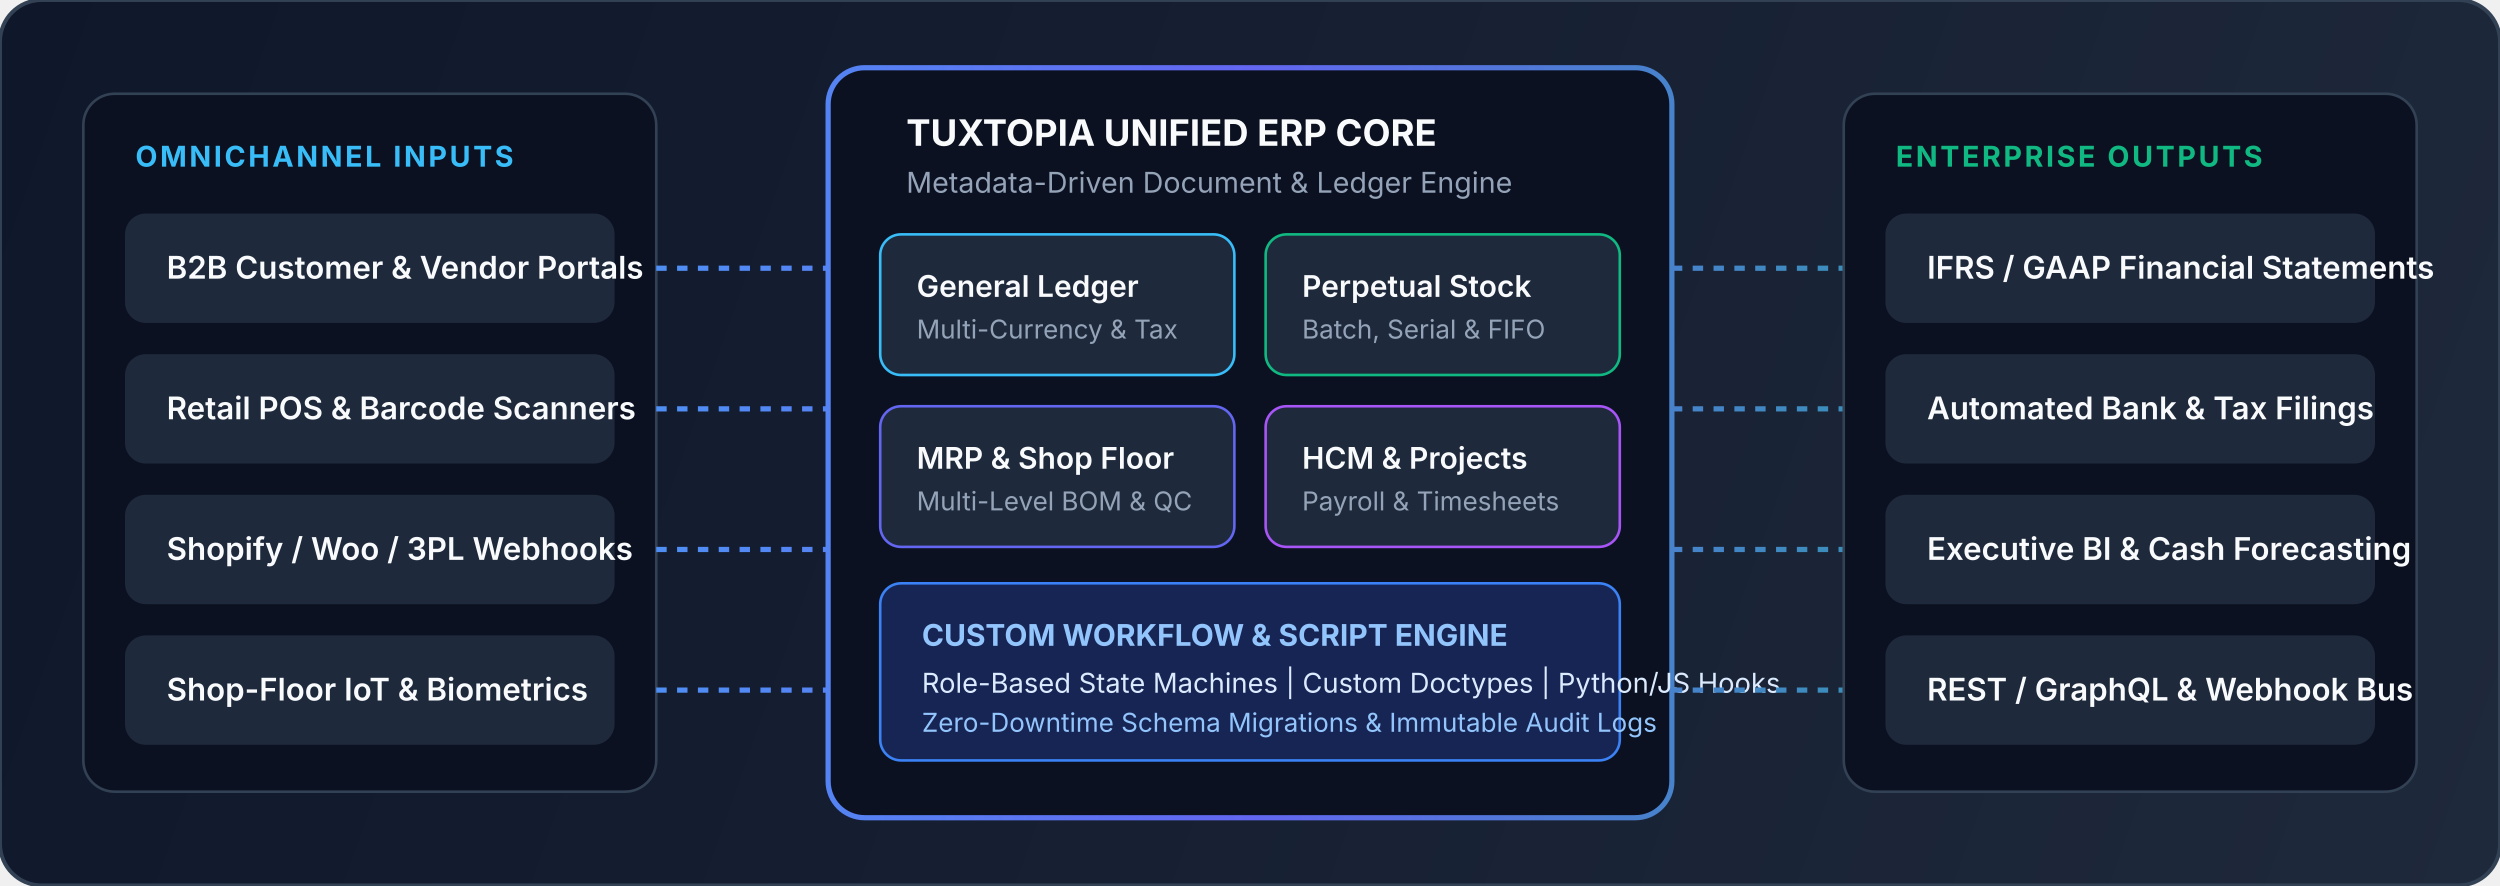
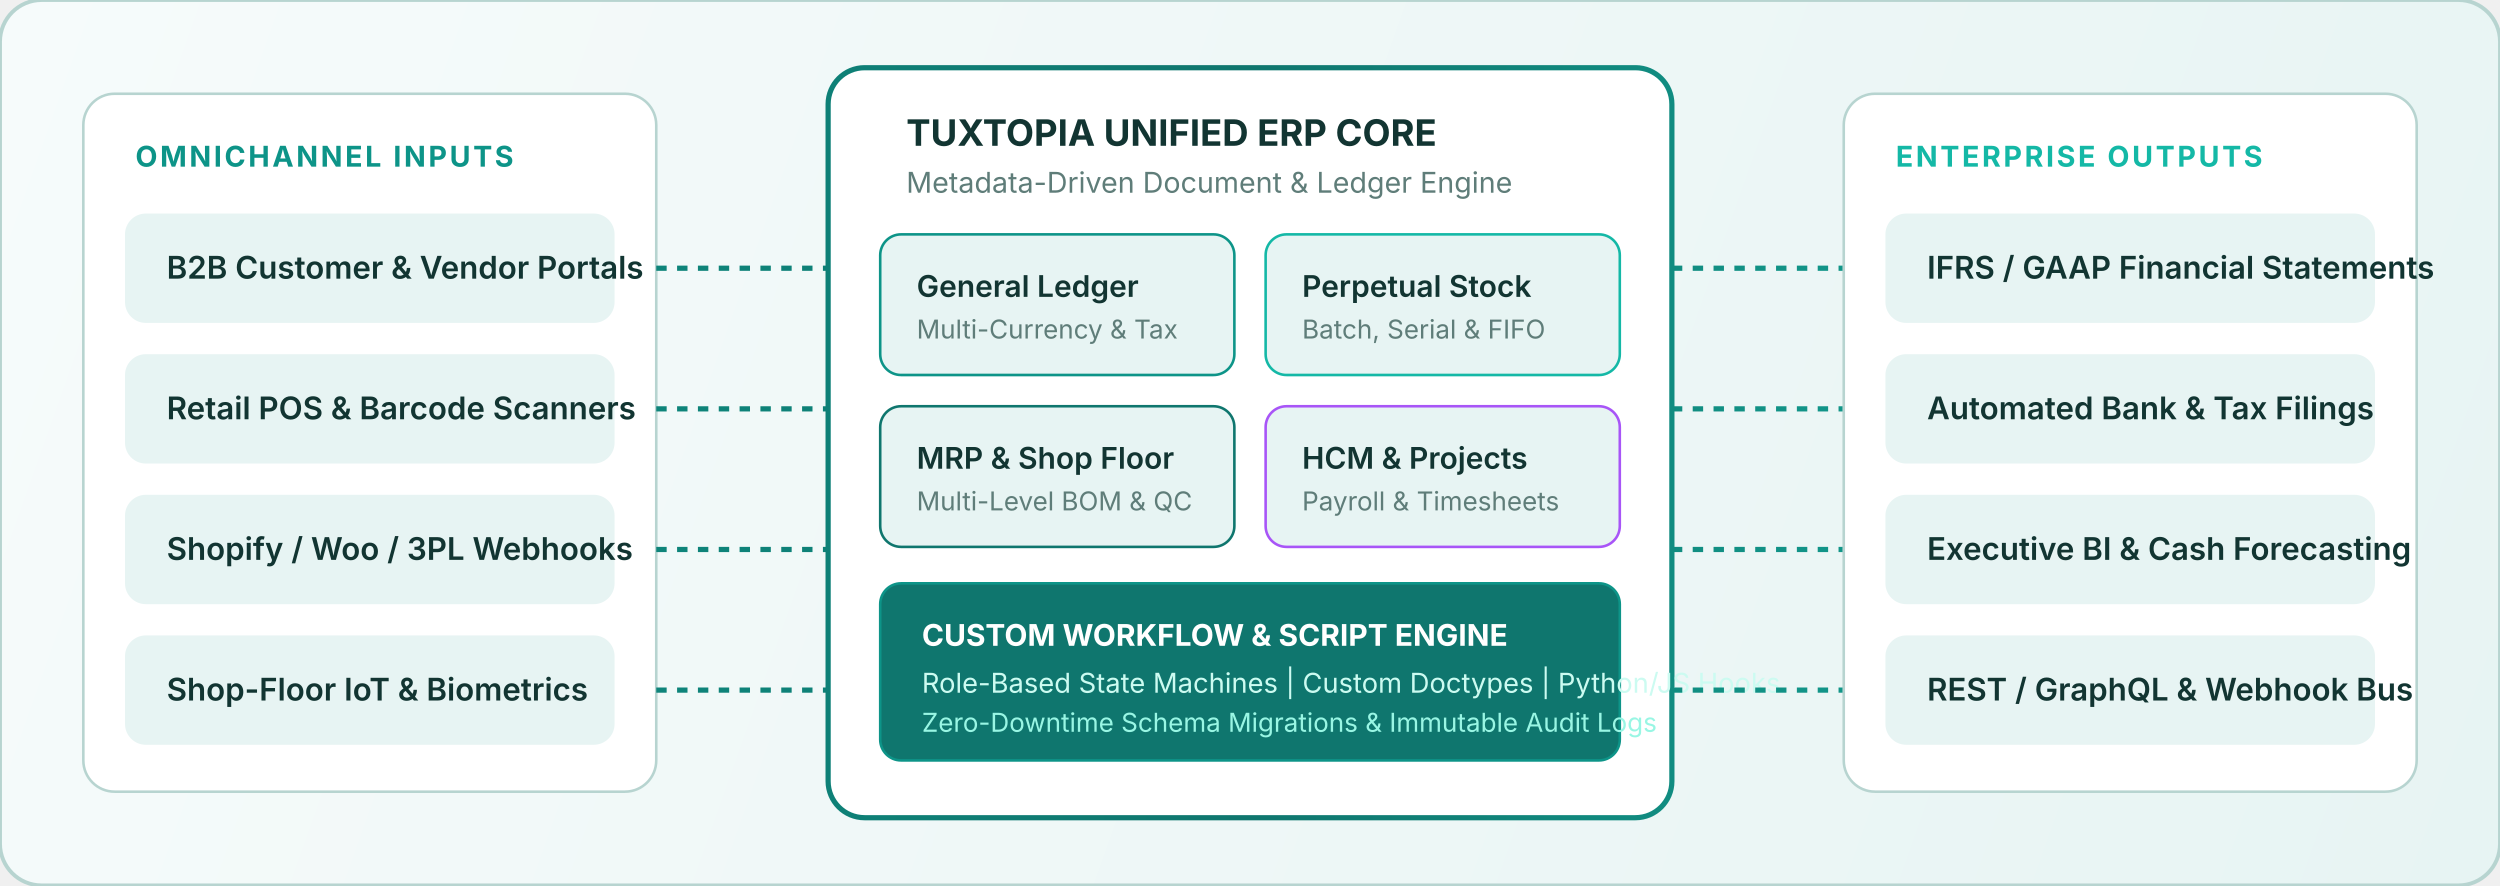
<svg xmlns="http://www.w3.org/2000/svg" viewBox="0 0 960 340" fill="none">
  <defs>
    <linearGradient id="archBg" x1="0" y1="0" x2="960" y2="340" gradientUnits="userSpaceOnUse">
-       <stop offset="0%" stop-color="#0F172A" />
-       <stop offset="100%" stop-color="#1E293B" />
+       <stop offset="0%" stop-color="#F6FBFB" />
+       <stop offset="100%" stop-color="#E7F4F3" />
    </linearGradient>
    <linearGradient id="archStroke" x1="0" y1="0" x2="960" y2="0" gradientUnits="userSpaceOnUse">
-       <stop offset="0%" stop-color="#38BDF8" />
-       <stop offset="50%" stop-color="#6366F1" />
-       <stop offset="100%" stop-color="#10B981" />
+       <stop offset="0%" stop-color="#0D9488" />
+       <stop offset="50%" stop-color="#0F766E" />
+       <stop offset="100%" stop-color="#14B8A6" />
    </linearGradient>
  </defs>
-   <rect width="960" height="340" rx="16" fill="url(#archBg)" stroke="#334155" stroke-width="1.5" />
-   <rect x="32" y="36" width="220" height="268" rx="12" fill="#0B1120" stroke="#334155" />
-   <text x="52" y="64" fill="#38BDF8" font-family="Inter, system-ui, sans-serif" font-size="11" font-weight="700" letter-spacing="1">OMNICHANNEL INPUTS</text>
-   <rect x="48" y="82" width="188" height="42" rx="8" fill="#1E293B" />
-   <text x="64" y="107" fill="#F8FAFC" font-family="Inter, system-ui, sans-serif" font-size="12" font-weight="600">B2B Customer &amp; Vendor Portals</text>
-   <rect x="48" y="136" width="188" height="42" rx="8" fill="#1E293B" />
-   <text x="64" y="161" fill="#F8FAFC" font-family="Inter, system-ui, sans-serif" font-size="12" font-weight="600">Retail POS &amp; Barcode Scanners</text>
-   <rect x="48" y="190" width="188" height="42" rx="8" fill="#1E293B" />
-   <text x="64" y="215" fill="#F8FAFC" font-family="Inter, system-ui, sans-serif" font-size="12" font-weight="600">Shopify / Woo / 3PL Webhooks</text>
-   <rect x="48" y="244" width="188" height="42" rx="8" fill="#1E293B" />
-   <text x="64" y="269" fill="#F8FAFC" font-family="Inter, system-ui, sans-serif" font-size="12" font-weight="600">Shop-Floor IoT &amp; Biometrics</text>
+   <rect width="960" height="340" rx="16" fill="url(#archBg)" stroke="#B7D4D0" stroke-width="1.5" />
+   <rect x="32" y="36" width="220" height="268" rx="12" fill="#FFFFFF" stroke="#B7D4D0" />
+   <text x="52" y="64" fill="#0D9488" font-family="Inter, system-ui, sans-serif" font-size="11" font-weight="700" letter-spacing="1">OMNICHANNEL INPUTS</text>
+   <rect x="48" y="82" width="188" height="42" rx="8" fill="#E7F4F3" />
+   <text x="64" y="107" fill="#123532" font-family="Inter, system-ui, sans-serif" font-size="12" font-weight="600">B2B Customer &amp; Vendor Portals</text>
+   <rect x="48" y="136" width="188" height="42" rx="8" fill="#E7F4F3" />
+   <text x="64" y="161" fill="#123532" font-family="Inter, system-ui, sans-serif" font-size="12" font-weight="600">Retail POS &amp; Barcode Scanners</text>
+   <rect x="48" y="190" width="188" height="42" rx="8" fill="#E7F4F3" />
+   <text x="64" y="215" fill="#123532" font-family="Inter, system-ui, sans-serif" font-size="12" font-weight="600">Shopify / Woo / 3PL Webhooks</text>
+   <rect x="48" y="244" width="188" height="42" rx="8" fill="#E7F4F3" />
+   <text x="64" y="269" fill="#123532" font-family="Inter, system-ui, sans-serif" font-size="12" font-weight="600">Shop-Floor IoT &amp; Biometrics</text>
  <path d="M252 103 H318 M252 157 H318 M252 211 H318 M252 265 H318" stroke="url(#archStroke)" stroke-width="2" stroke-dasharray="4 4" />
-   <rect x="318" y="26" width="324" height="288" rx="14" fill="#0B1120" stroke="url(#archStroke)" stroke-width="2" />
-   <text x="348" y="56" fill="#F8FAFC" font-family="Inter, system-ui, sans-serif" font-size="14" font-weight="700">TUXTOPIA UNIFIED ERP CORE</text>
-   <text x="348" y="74" fill="#94A3B8" font-family="Inter, system-ui, sans-serif" font-size="11">Metadata-Driven Document &amp; Ledger Engine</text>
-   <rect x="338" y="90" width="136" height="54" rx="8" fill="#1E293B" stroke="#38BDF8" stroke-width="1" />
-   <text x="352" y="114" fill="#F8FAFC" font-family="Inter, system-ui, sans-serif" font-size="11.5" font-weight="600">General Ledger</text>
-   <text x="352" y="130" fill="#94A3B8" font-family="Inter, system-ui, sans-serif" font-size="10">Multi-Currency &amp; Tax</text>
-   <rect x="486" y="90" width="136" height="54" rx="8" fill="#1E293B" stroke="#10B981" stroke-width="1" />
-   <text x="500" y="114" fill="#F8FAFC" font-family="Inter, system-ui, sans-serif" font-size="11.5" font-weight="600">Perpetual Stock</text>
-   <text x="500" y="130" fill="#94A3B8" font-family="Inter, system-ui, sans-serif" font-size="10">Batch, Serial &amp; FIFO</text>
-   <rect x="338" y="156" width="136" height="54" rx="8" fill="#1E293B" stroke="#6366F1" stroke-width="1" />
-   <text x="352" y="180" fill="#F8FAFC" font-family="Inter, system-ui, sans-serif" font-size="11.5" font-weight="600">MRP &amp; Shop Floor</text>
-   <text x="352" y="196" fill="#94A3B8" font-family="Inter, system-ui, sans-serif" font-size="10">Multi-Level BOM &amp; QC</text>
-   <rect x="486" y="156" width="136" height="54" rx="8" fill="#1E293B" stroke="#A855F7" stroke-width="1" />
-   <text x="500" y="180" fill="#F8FAFC" font-family="Inter, system-ui, sans-serif" font-size="11.5" font-weight="600">HCM &amp; Projects</text>
-   <text x="500" y="196" fill="#94A3B8" font-family="Inter, system-ui, sans-serif" font-size="10">Payroll &amp; Timesheets</text>
-   <rect x="338" y="224" width="284" height="68" rx="8" fill="#172554" stroke="#3B82F6" stroke-width="1" />
-   <text x="354" y="248" fill="#93C5FD" font-family="Inter, system-ui, sans-serif" font-size="11.5" font-weight="700">CUSTOM WORKFLOW &amp; SCRIPT ENGINE</text>
-   <text x="354" y="266" fill="#DBEAFE" font-family="Inter, system-ui, sans-serif" font-size="10.5">Role-Based State Machines | Custom Doctypes | Python/JS Hooks</text>
-   <text x="354" y="281" fill="#93C5FD" font-family="Inter, system-ui, sans-serif" font-size="10">Zero-Downtime Schema Migrations &amp; Immutable Audit Logs</text>
+   <rect x="318" y="26" width="324" height="288" rx="14" fill="#FFFFFF" stroke="url(#archStroke)" stroke-width="2" />
+   <text x="348" y="56" fill="#123532" font-family="Inter, system-ui, sans-serif" font-size="14" font-weight="700">TUXTOPIA UNIFIED ERP CORE</text>
+   <text x="348" y="74" fill="#5F7D79" font-family="Inter, system-ui, sans-serif" font-size="11">Metadata-Driven Document &amp; Ledger Engine</text>
+   <rect x="338" y="90" width="136" height="54" rx="8" fill="#E7F4F3" stroke="#0D9488" stroke-width="1" />
+   <text x="352" y="114" fill="#123532" font-family="Inter, system-ui, sans-serif" font-size="11.5" font-weight="600">General Ledger</text>
+   <text x="352" y="130" fill="#5F7D79" font-family="Inter, system-ui, sans-serif" font-size="10">Multi-Currency &amp; Tax</text>
+   <rect x="486" y="90" width="136" height="54" rx="8" fill="#E7F4F3" stroke="#14B8A6" stroke-width="1" />
+   <text x="500" y="114" fill="#123532" font-family="Inter, system-ui, sans-serif" font-size="11.5" font-weight="600">Perpetual Stock</text>
+   <text x="500" y="130" fill="#5F7D79" font-family="Inter, system-ui, sans-serif" font-size="10">Batch, Serial &amp; FIFO</text>
+   <rect x="338" y="156" width="136" height="54" rx="8" fill="#E7F4F3" stroke="#0F766E" stroke-width="1" />
+   <text x="352" y="180" fill="#123532" font-family="Inter, system-ui, sans-serif" font-size="11.5" font-weight="600">MRP &amp; Shop Floor</text>
+   <text x="352" y="196" fill="#5F7D79" font-family="Inter, system-ui, sans-serif" font-size="10">Multi-Level BOM &amp; QC</text>
+   <rect x="486" y="156" width="136" height="54" rx="8" fill="#E7F4F3" stroke="#A855F7" stroke-width="1" />
+   <text x="500" y="180" fill="#123532" font-family="Inter, system-ui, sans-serif" font-size="11.5" font-weight="600">HCM &amp; Projects</text>
+   <text x="500" y="196" fill="#5F7D79" font-family="Inter, system-ui, sans-serif" font-size="10">Payroll &amp; Timesheets</text>
+   <rect x="338" y="224" width="284" height="68" rx="8" fill="#0F766E" stroke="#0D9488" stroke-width="1" />
+   <text x="354" y="248" fill="#FFFFFF" font-family="Inter, system-ui, sans-serif" font-size="11.5" font-weight="700">CUSTOM WORKFLOW &amp; SCRIPT ENGINE</text>
+   <text x="354" y="266" fill="#CCFBF1" font-family="Inter, system-ui, sans-serif" font-size="10.5">Role-Based State Machines | Custom Doctypes | Python/JS Hooks</text>
+   <text x="354" y="281" fill="#99F6E4" font-family="Inter, system-ui, sans-serif" font-size="10">Zero-Downtime Schema Migrations &amp; Immutable Audit Logs</text>
  <path d="M642 103 H708 M642 157 H708 M642 211 H708 M642 265 H708" stroke="url(#archStroke)" stroke-width="2" stroke-dasharray="4 4" />
-   <rect x="708" y="36" width="220" height="268" rx="12" fill="#0B1120" stroke="#334155" />
-   <text x="728" y="64" fill="#10B981" font-family="Inter, system-ui, sans-serif" font-size="11" font-weight="700" letter-spacing="1">ENTERPRISE OUTPUTS</text>
-   <rect x="724" y="82" width="188" height="42" rx="8" fill="#1E293B" />
-   <text x="740" y="107" fill="#F8FAFC" font-family="Inter, system-ui, sans-serif" font-size="12" font-weight="600">IFRS / GAAP Financial Statements</text>
-   <rect x="724" y="136" width="188" height="42" rx="8" fill="#1E293B" />
-   <text x="740" y="161" fill="#F8FAFC" font-family="Inter, system-ui, sans-serif" font-size="12" font-weight="600">Automated Bank &amp; Tax Filings</text>
-   <rect x="724" y="190" width="188" height="42" rx="8" fill="#1E293B" />
-   <text x="740" y="215" fill="#F8FAFC" font-family="Inter, system-ui, sans-serif" font-size="12" font-weight="600">Executive BI &amp; Cash Forecasting</text>
-   <rect x="724" y="244" width="188" height="42" rx="8" fill="#1E293B" />
-   <text x="740" y="269" fill="#F8FAFC" font-family="Inter, system-ui, sans-serif" font-size="12" font-weight="600">REST / GraphQL &amp; Webhook Bus</text>
+   <rect x="708" y="36" width="220" height="268" rx="12" fill="#FFFFFF" stroke="#B7D4D0" />
+   <text x="728" y="64" fill="#14B8A6" font-family="Inter, system-ui, sans-serif" font-size="11" font-weight="700" letter-spacing="1">ENTERPRISE OUTPUTS</text>
+   <rect x="724" y="82" width="188" height="42" rx="8" fill="#E7F4F3" />
+   <text x="740" y="107" fill="#123532" font-family="Inter, system-ui, sans-serif" font-size="12" font-weight="600">IFRS / GAAP Financial Statements</text>
+   <rect x="724" y="136" width="188" height="42" rx="8" fill="#E7F4F3" />
+   <text x="740" y="161" fill="#123532" font-family="Inter, system-ui, sans-serif" font-size="12" font-weight="600">Automated Bank &amp; Tax Filings</text>
+   <rect x="724" y="190" width="188" height="42" rx="8" fill="#E7F4F3" />
+   <text x="740" y="215" fill="#123532" font-family="Inter, system-ui, sans-serif" font-size="12" font-weight="600">Executive BI &amp; Cash Forecasting</text>
+   <rect x="724" y="244" width="188" height="42" rx="8" fill="#E7F4F3" />
+   <text x="740" y="269" fill="#123532" font-family="Inter, system-ui, sans-serif" font-size="12" font-weight="600">REST / GraphQL &amp; Webhook Bus</text>
</svg>
